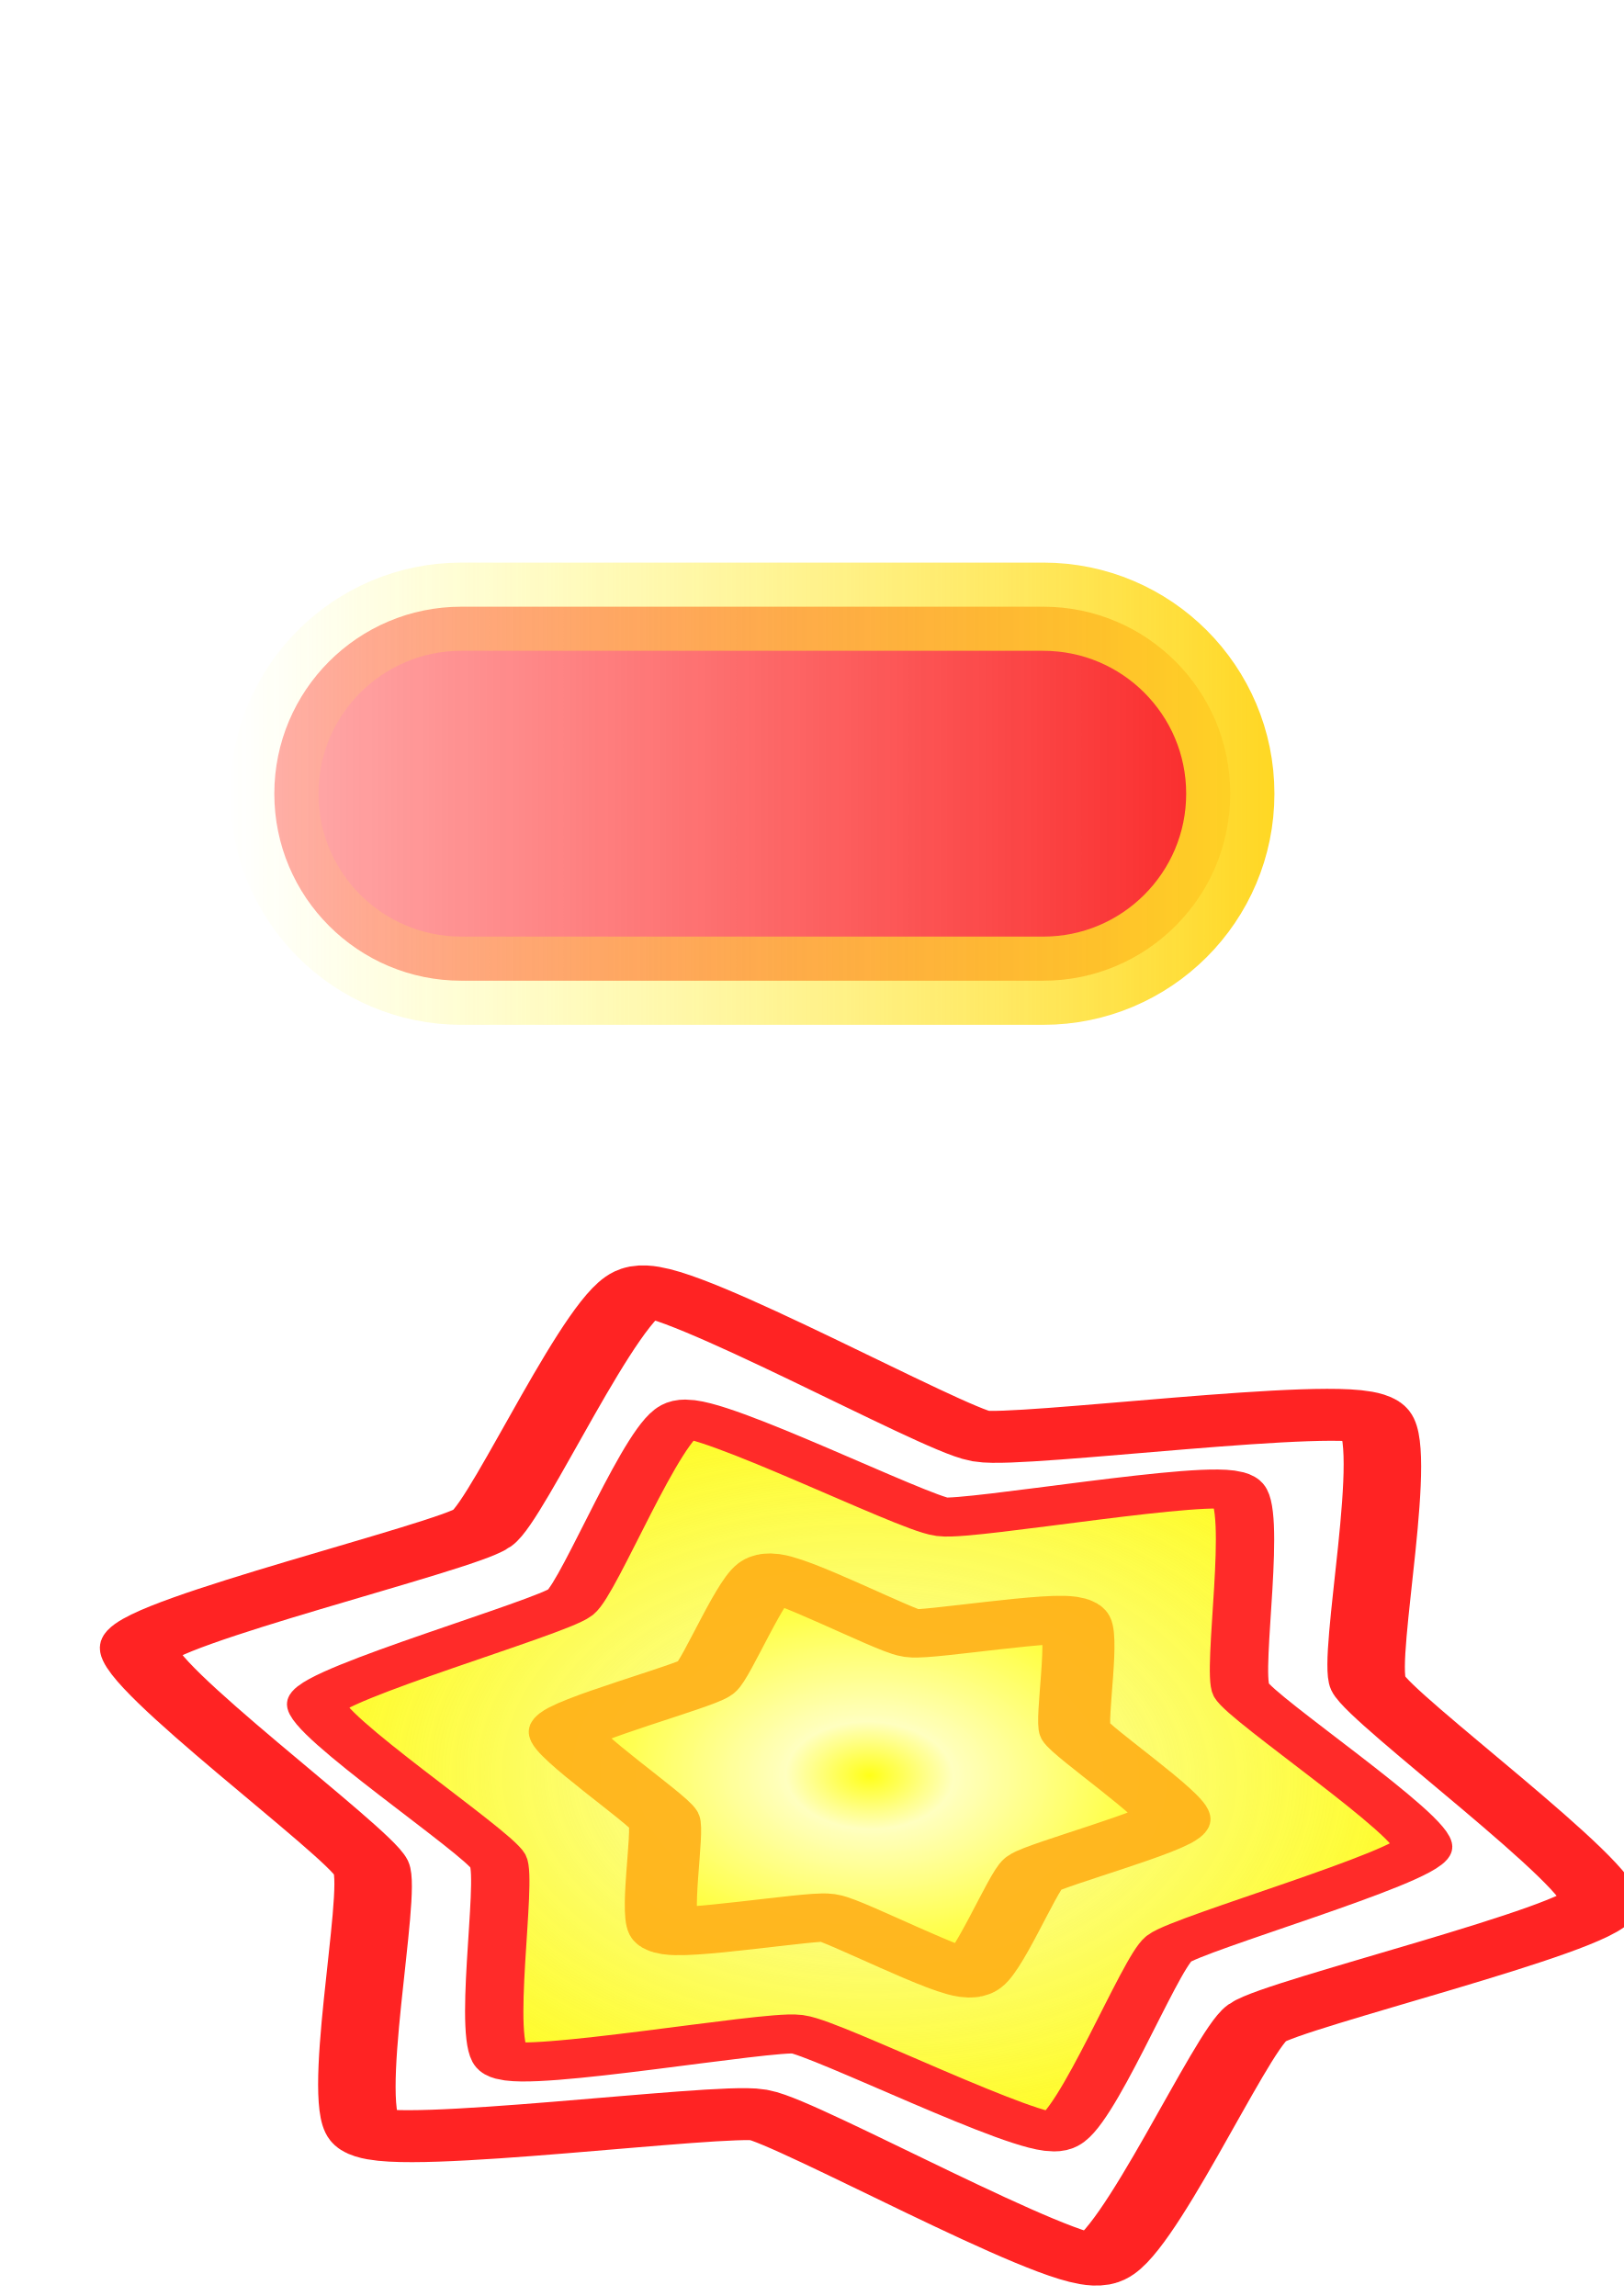
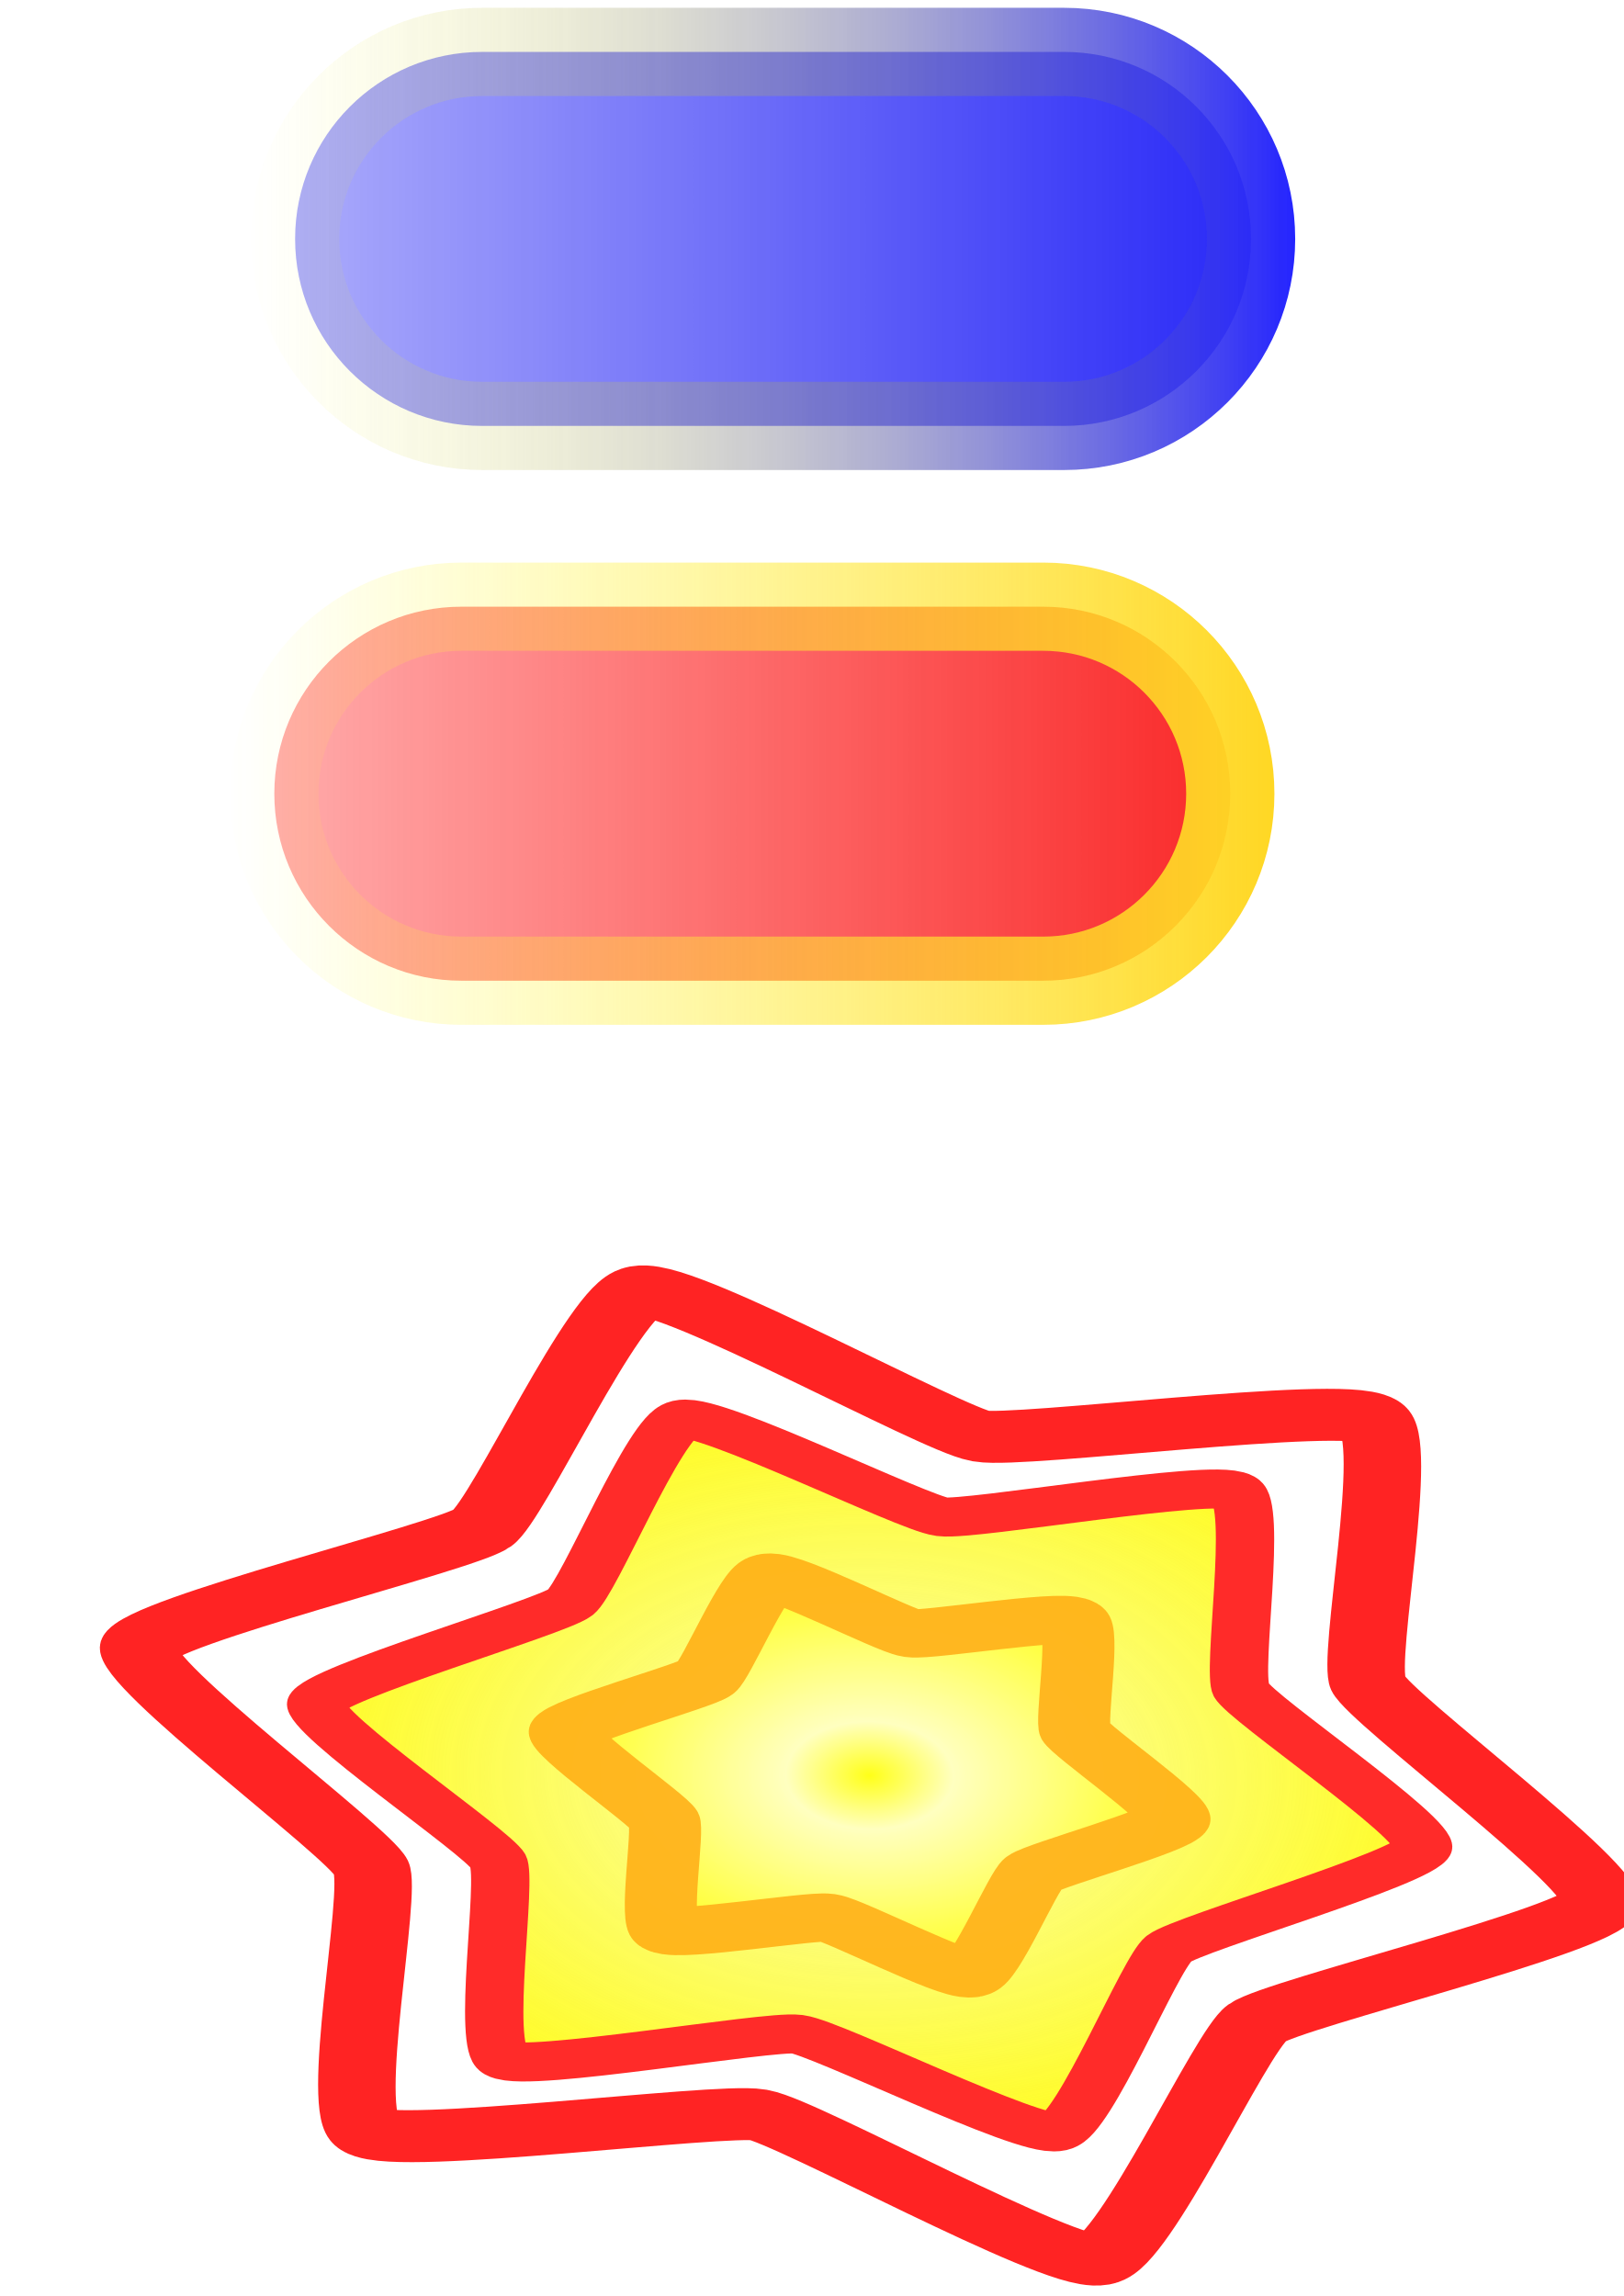
<svg xmlns="http://www.w3.org/2000/svg" xmlns:xlink="http://www.w3.org/1999/xlink" width="744.094" height="1052.362" id="svg2" version="1.1">
  <defs id="defs4">
    <linearGradient id="linearGradient3818">
      <stop style="stop-color:#ffff00;stop-opacity:1;" offset="0" id="stop3820" />
      <stop id="stop3826" offset="0.245" style="stop-color:#ffffc5;stop-opacity:1;" />
      <stop style="stop-color:#ffff00;stop-opacity:1;" offset="1" id="stop3822" />
    </linearGradient>
    <linearGradient id="linearGradient3810">
      <stop style="stop-color:#f8fb00;stop-opacity:0.348;" offset="0" id="stop3812" />
      <stop style="stop-color:#fffb00;stop-opacity:1;" offset="1" id="stop3814" />
    </linearGradient>
    <linearGradient id="linearGradient3775">
      <stop style="stop-color:#ffff24;stop-opacity:0;" offset="0" id="stop3777" />
      <stop style="stop-color:#ffd000;stop-opacity:1;" offset="1" id="stop3779" />
    </linearGradient>
    <linearGradient id="linearGradient3767">
      <stop style="stop-color:#ff0000;stop-opacity:0.357;" offset="0" id="stop3769" />
      <stop style="stop-color:#f80000;stop-opacity:1;" offset="1" id="stop3771" />
    </linearGradient>
    <linearGradient xlink:href="#linearGradient3767" id="linearGradient3773" x1="106.464" y1="363.791" x2="542.107" y2="363.791" gradientUnits="userSpaceOnUse" gradientTransform="matrix(1.103108,0,0,1,-12.9622,0)" />
    <linearGradient xlink:href="#linearGradient3775" id="linearGradient3781" x1="106.464" y1="363.791" x2="542.107" y2="363.791" gradientUnits="userSpaceOnUse" gradientTransform="matrix(1.103108,0,0,1,-12.9622,0)" />
    <radialGradient xlink:href="#linearGradient3810" id="radialGradient3816" cx="131.429" cy="638.076" fx="131.429" fy="638.076" r="385.039" gradientTransform="matrix(1,0,0,0.958737,0,26.32893)" gradientUnits="userSpaceOnUse" />
    <radialGradient xlink:href="#linearGradient3818" id="radialGradient3824" cx="131.429" cy="638.076" fx="131.429" fy="638.076" r="408.89" gradientTransform="matrix(1,0,0,0.9611439,0,24.79315)" gradientUnits="userSpaceOnUse" />
+     <linearGradient xlink:href="#linearGradient3767-3" id="linearGradient3773-2" x1="106.464" y1="363.791" x2="542.107" y2="363.791" gradientUnits="userSpaceOnUse" gradientTransform="matrix(1.103108,0,0,1,-12.9622,0)" />
+     <linearGradient id="linearGradient3767-3">
+       <stop style="stop-color:#0000f2;stop-opacity:0.357;" offset="0" id="stop3769-0" />
+       <stop style="stop-color:#0000f6;stop-opacity:1;" offset="1" id="stop3771-4" />
+     </linearGradient>
+     <linearGradient xlink:href="#linearGradient3775-7" id="linearGradient3781-5" x1="106.464" y1="363.791" x2="542.107" y2="363.791" gradientUnits="userSpaceOnUse" gradientTransform="matrix(1.103108,0,0,1,-12.9622,0)" />
+     <linearGradient id="linearGradient3775-7">
+       <stop style="stop-color:#ffff24;stop-opacity:0;" offset="0" id="stop3777-7" />
+       <stop style="stop-color:#0000ff;stop-opacity:1;" offset="1" id="stop3779-3" />
+     </linearGradient>
+     <linearGradient y2="363.791" x2="542.107" y1="363.791" x1="106.464" gradientTransform="matrix(1.103108,0,0,1,-3.436579,-254.2857)" gradientUnits="userSpaceOnUse" id="linearGradient3023" xlink:href="#linearGradient3767-3" />
+     <linearGradient y2="363.791" x2="542.107" y1="363.791" x1="106.464" gradientTransform="matrix(1.103108,0,0,1,-3.436579,-254.2857)" gradientUnits="userSpaceOnUse" id="linearGradient3025" xlink:href="#linearGradient3775-7" />
  </defs>
  <g id="layer1">
    <rect style="opacity:0.86;color:#000000;fill:url(#linearGradient3773);fill-opacity:1;fill-rule:nonzero;stroke:url(#linearGradient3781);stroke-width:40.436;stroke-linecap:round;stroke-linejoin:round;stroke-miterlimit:4;stroke-opacity:1;stroke-dasharray:none;stroke-dashoffset:0;marker:none;visibility:visible;display:inline;overflow:visible;enable-background:accumulate" id="rect2987" width="438.092" height="171.429" x="125.714" y="278.076" ry="85.714" />
    <g id="g3828">
      <path transform="matrix(0.9217349,0.04963932,-0.03320425,0.6165579,298.5706,413.8556)" d="m 497.143,703.791 c -3.462,19.267 -154.38,87.168 -167.012,102.123 -12.632,14.955 -54.338,175.102 -72.756,181.738 -18.417,6.635 -152.679,-90.113 -171.947,-93.575 -19.267,-3.462 -178.812,40.493 -193.767,27.861 -14.955,-12.632 1.7,-177.281 -4.935,-195.698 -6.635,-18.417 -124.474,-134.61 -121.012,-153.877 3.462,-19.267 154.38,-87.168 167.012,-102.123 12.632,-14.955 54.338,-175.102 72.756,-181.738 18.417,-6.635 152.679,90.113 171.947,93.575 19.267,3.462 178.812,-40.493 193.767,-27.861 14.955,12.632 -1.7,177.281 4.935,195.698 6.635,18.417 124.474,134.61 121.012,153.877 z" id="path3783" style="opacity:0.86;color:#000000;fill:none;stroke:#ff0000;stroke-width:38.5;stroke-linecap:round;stroke-linejoin:round;stroke-miterlimit:4;stroke-opacity:1;stroke-dasharray:none;stroke-dashoffset:0;marker:none;visibility:visible;display:inline;overflow:visible;enable-background:accumulate" />
      <path transform="matrix(0.694278,0.00696854,-0.00466133,0.4644097,310.2524,516.546)" d="m 497.143,703.791 c -3.462,19.267 -154.38,87.168 -167.012,102.123 -12.632,14.955 -54.338,175.102 -72.756,181.738 -18.417,6.635 -152.679,-90.113 -171.947,-93.575 -19.267,-3.462 -178.812,40.493 -193.767,27.861 -14.955,-12.632 1.7,-177.281 -4.935,-195.698 -6.635,-18.417 -124.474,-134.61 -121.012,-153.877 3.462,-19.267 154.38,-87.168 167.012,-102.123 12.632,-14.955 54.338,-175.102 72.756,-181.738 18.417,-6.635 152.679,90.113 171.947,93.575 19.267,3.462 178.812,-40.493 193.767,-27.861 14.955,12.632 -1.7,177.281 4.935,195.698 6.635,18.417 124.474,134.61 121.012,153.877 z" id="path3783-5" style="opacity:0.86;color:#000000;fill:url(#radialGradient3816);fill-opacity:1;fill-rule:nonzero;stroke:#ff0907;stroke-width:38.5;stroke-linecap:round;stroke-linejoin:round;stroke-miterlimit:4;stroke-opacity:1;stroke-dasharray:none;stroke-dashoffset:0;marker:none;visibility:visible;display:inline;overflow:visible;enable-background:accumulate" />
      <path transform="matrix(0.382984,0.00880378,-0.00588894,0.2561819,351.9486,649.17)" d="m 497.143,703.791 c -3.462,19.267 -154.38,87.168 -167.012,102.123 -12.632,14.955 -54.338,175.102 -72.756,181.738 -18.417,6.635 -152.679,-90.113 -171.947,-93.575 -19.267,-3.462 -178.812,40.493 -193.767,27.861 -14.955,-12.632 1.7,-177.281 -4.935,-195.698 -6.635,-18.417 -124.474,-134.61 -121.012,-153.877 3.462,-19.267 154.38,-87.168 167.012,-102.123 12.632,-14.955 54.338,-175.102 72.756,-181.738 18.417,-6.635 152.679,90.113 171.947,93.575 19.267,3.462 178.812,-40.493 193.767,-27.861 14.955,12.632 -1.7,177.281 4.935,195.698 6.635,18.417 124.474,134.61 121.012,153.877 z" id="path3783-3" style="opacity:0.86;color:#000000;fill:url(#radialGradient3824);fill-opacity:1;stroke:#ffac11;stroke-width:86.201;stroke-linecap:round;stroke-linejoin:round;stroke-miterlimit:4;stroke-opacity:1;stroke-dasharray:none;stroke-dashoffset:0;marker:none;visibility:visible;display:inline;overflow:visible;enable-background:accumulate" />
    </g>
+     <rect style="opacity:0.86;color:#000000;fill:url(#linearGradient3023);fill-opacity:1;fill-rule:nonzero;stroke:url(#linearGradient3025);stroke-width:40.436;stroke-linecap:round;stroke-linejoin:round;stroke-miterlimit:4;stroke-opacity:1;stroke-dasharray:none;stroke-dashoffset:0;marker:none;visibility:visible;display:inline;overflow:visible;enable-background:accumulate" id="rect2987-4" width="438.092" height="171.429" x="135.24" y="23.791" ry="85.714" />
  </g>
</svg>
